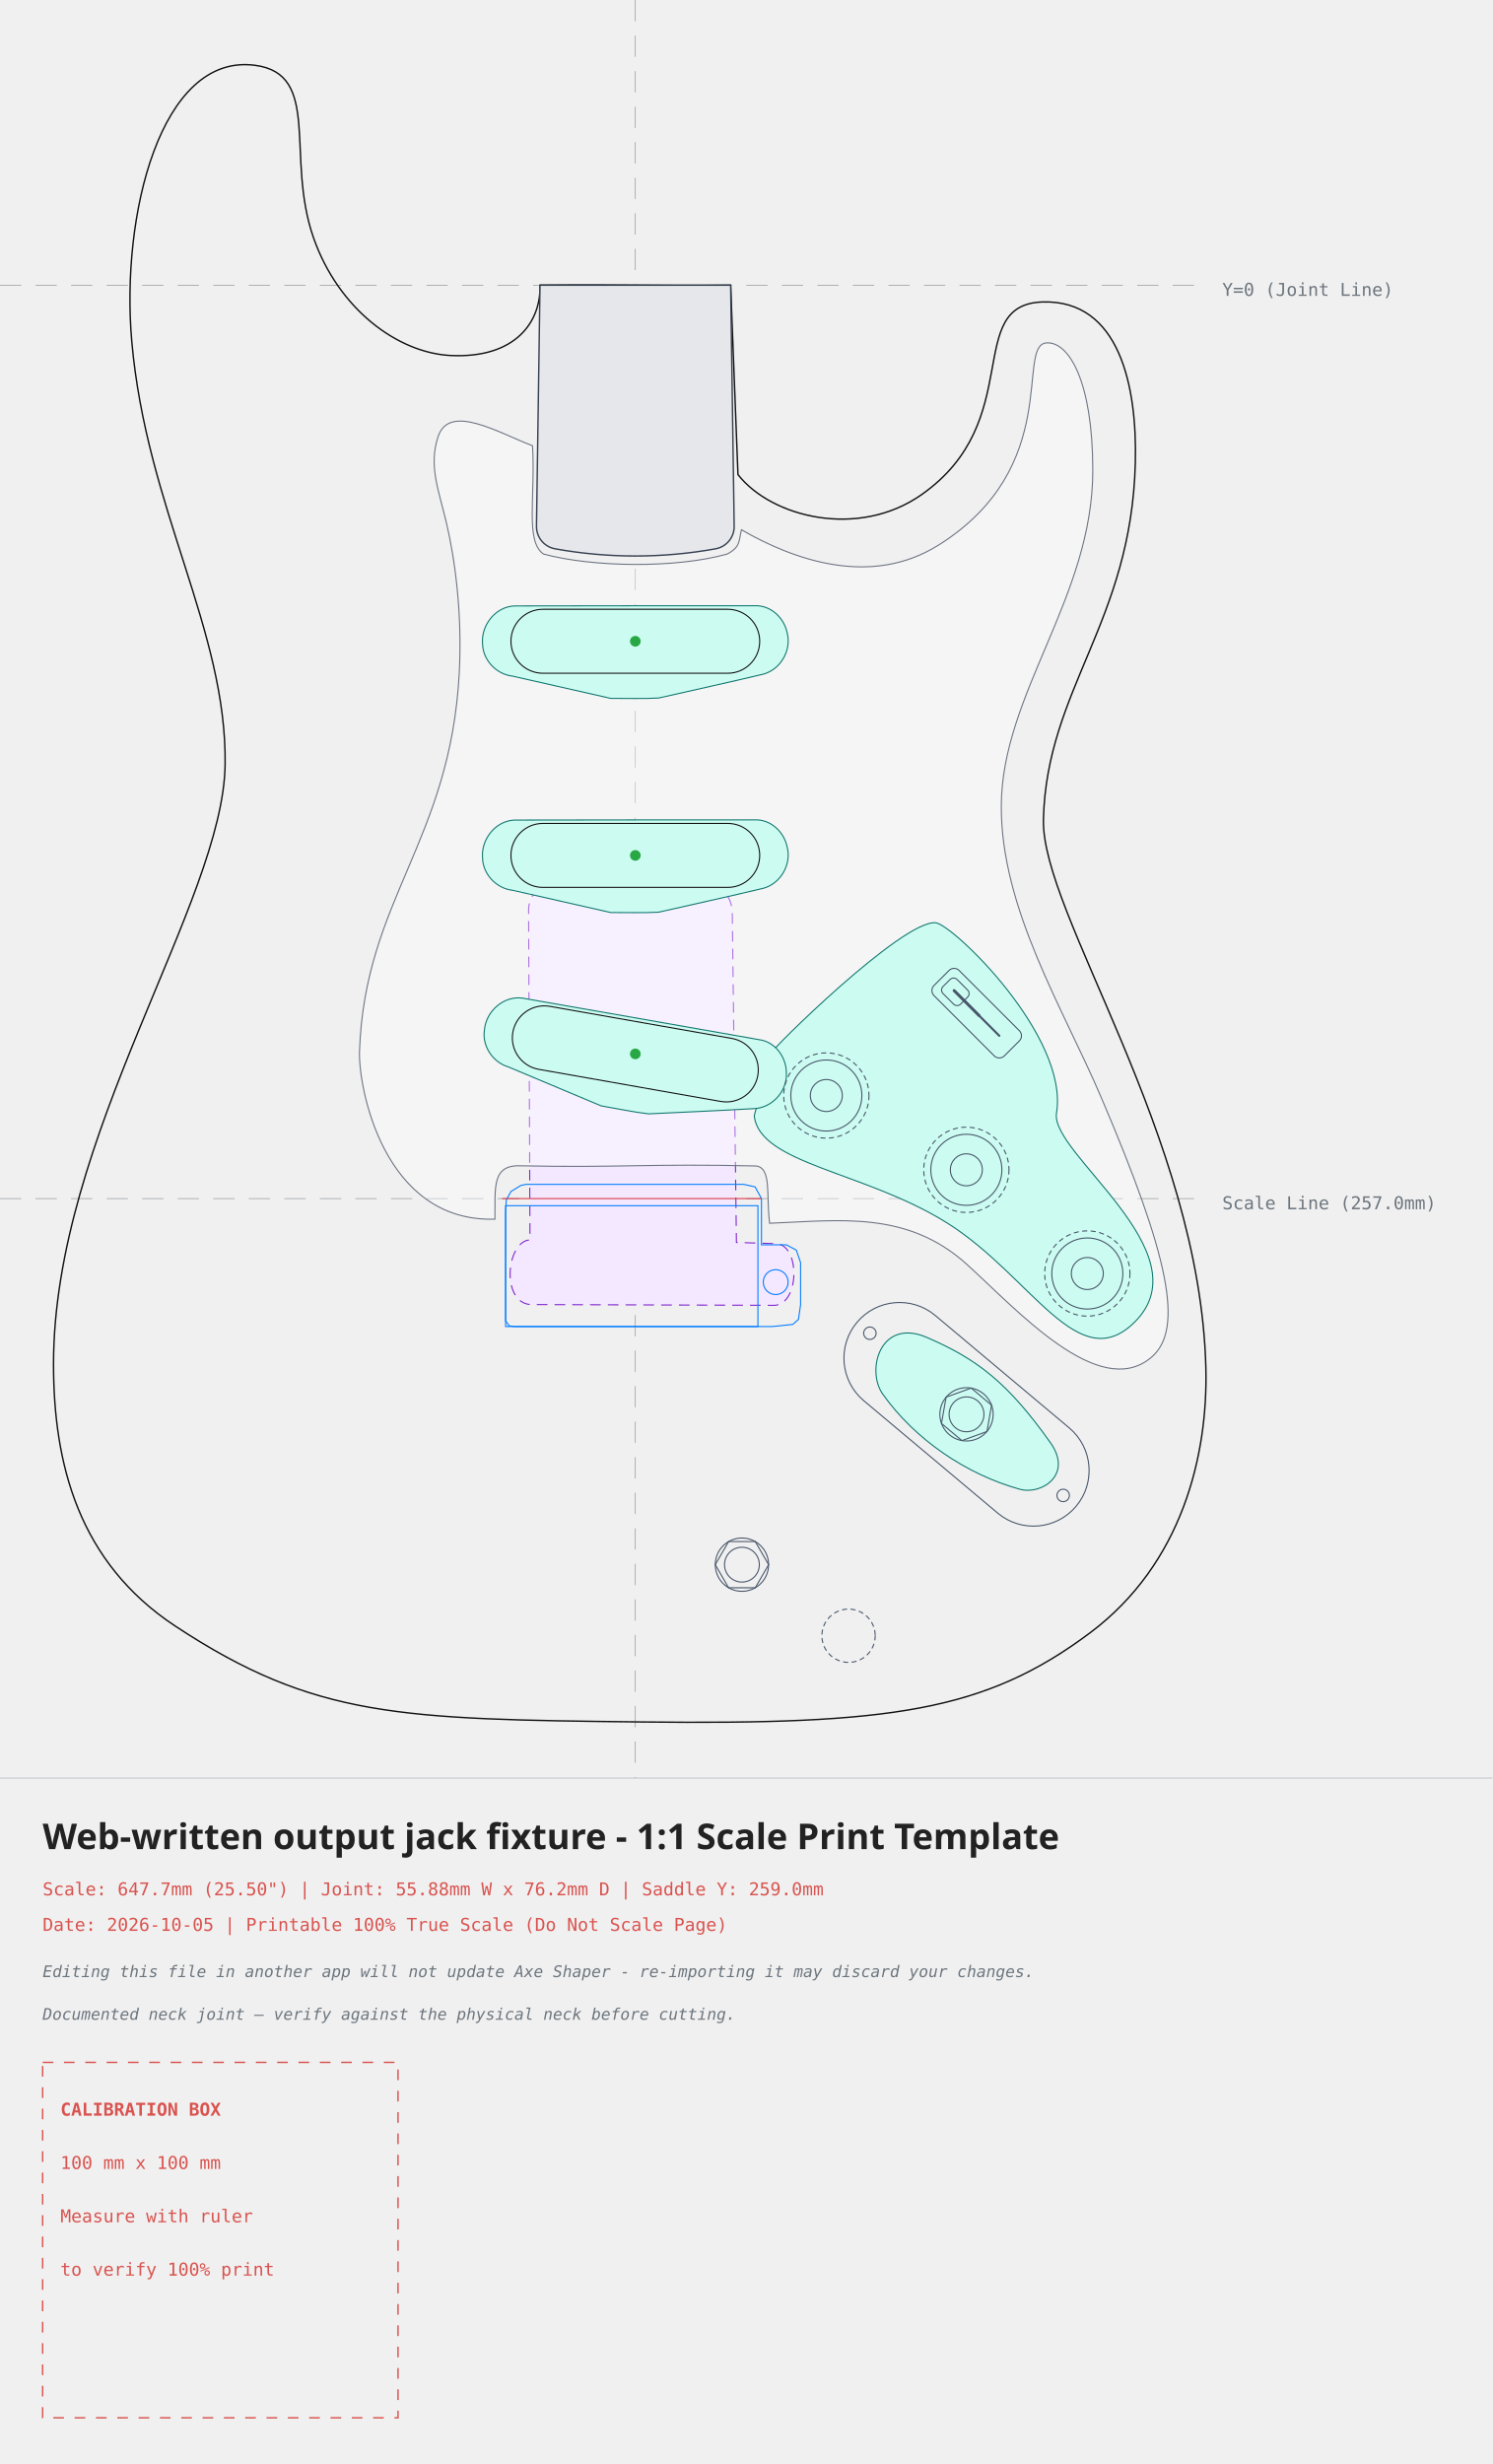
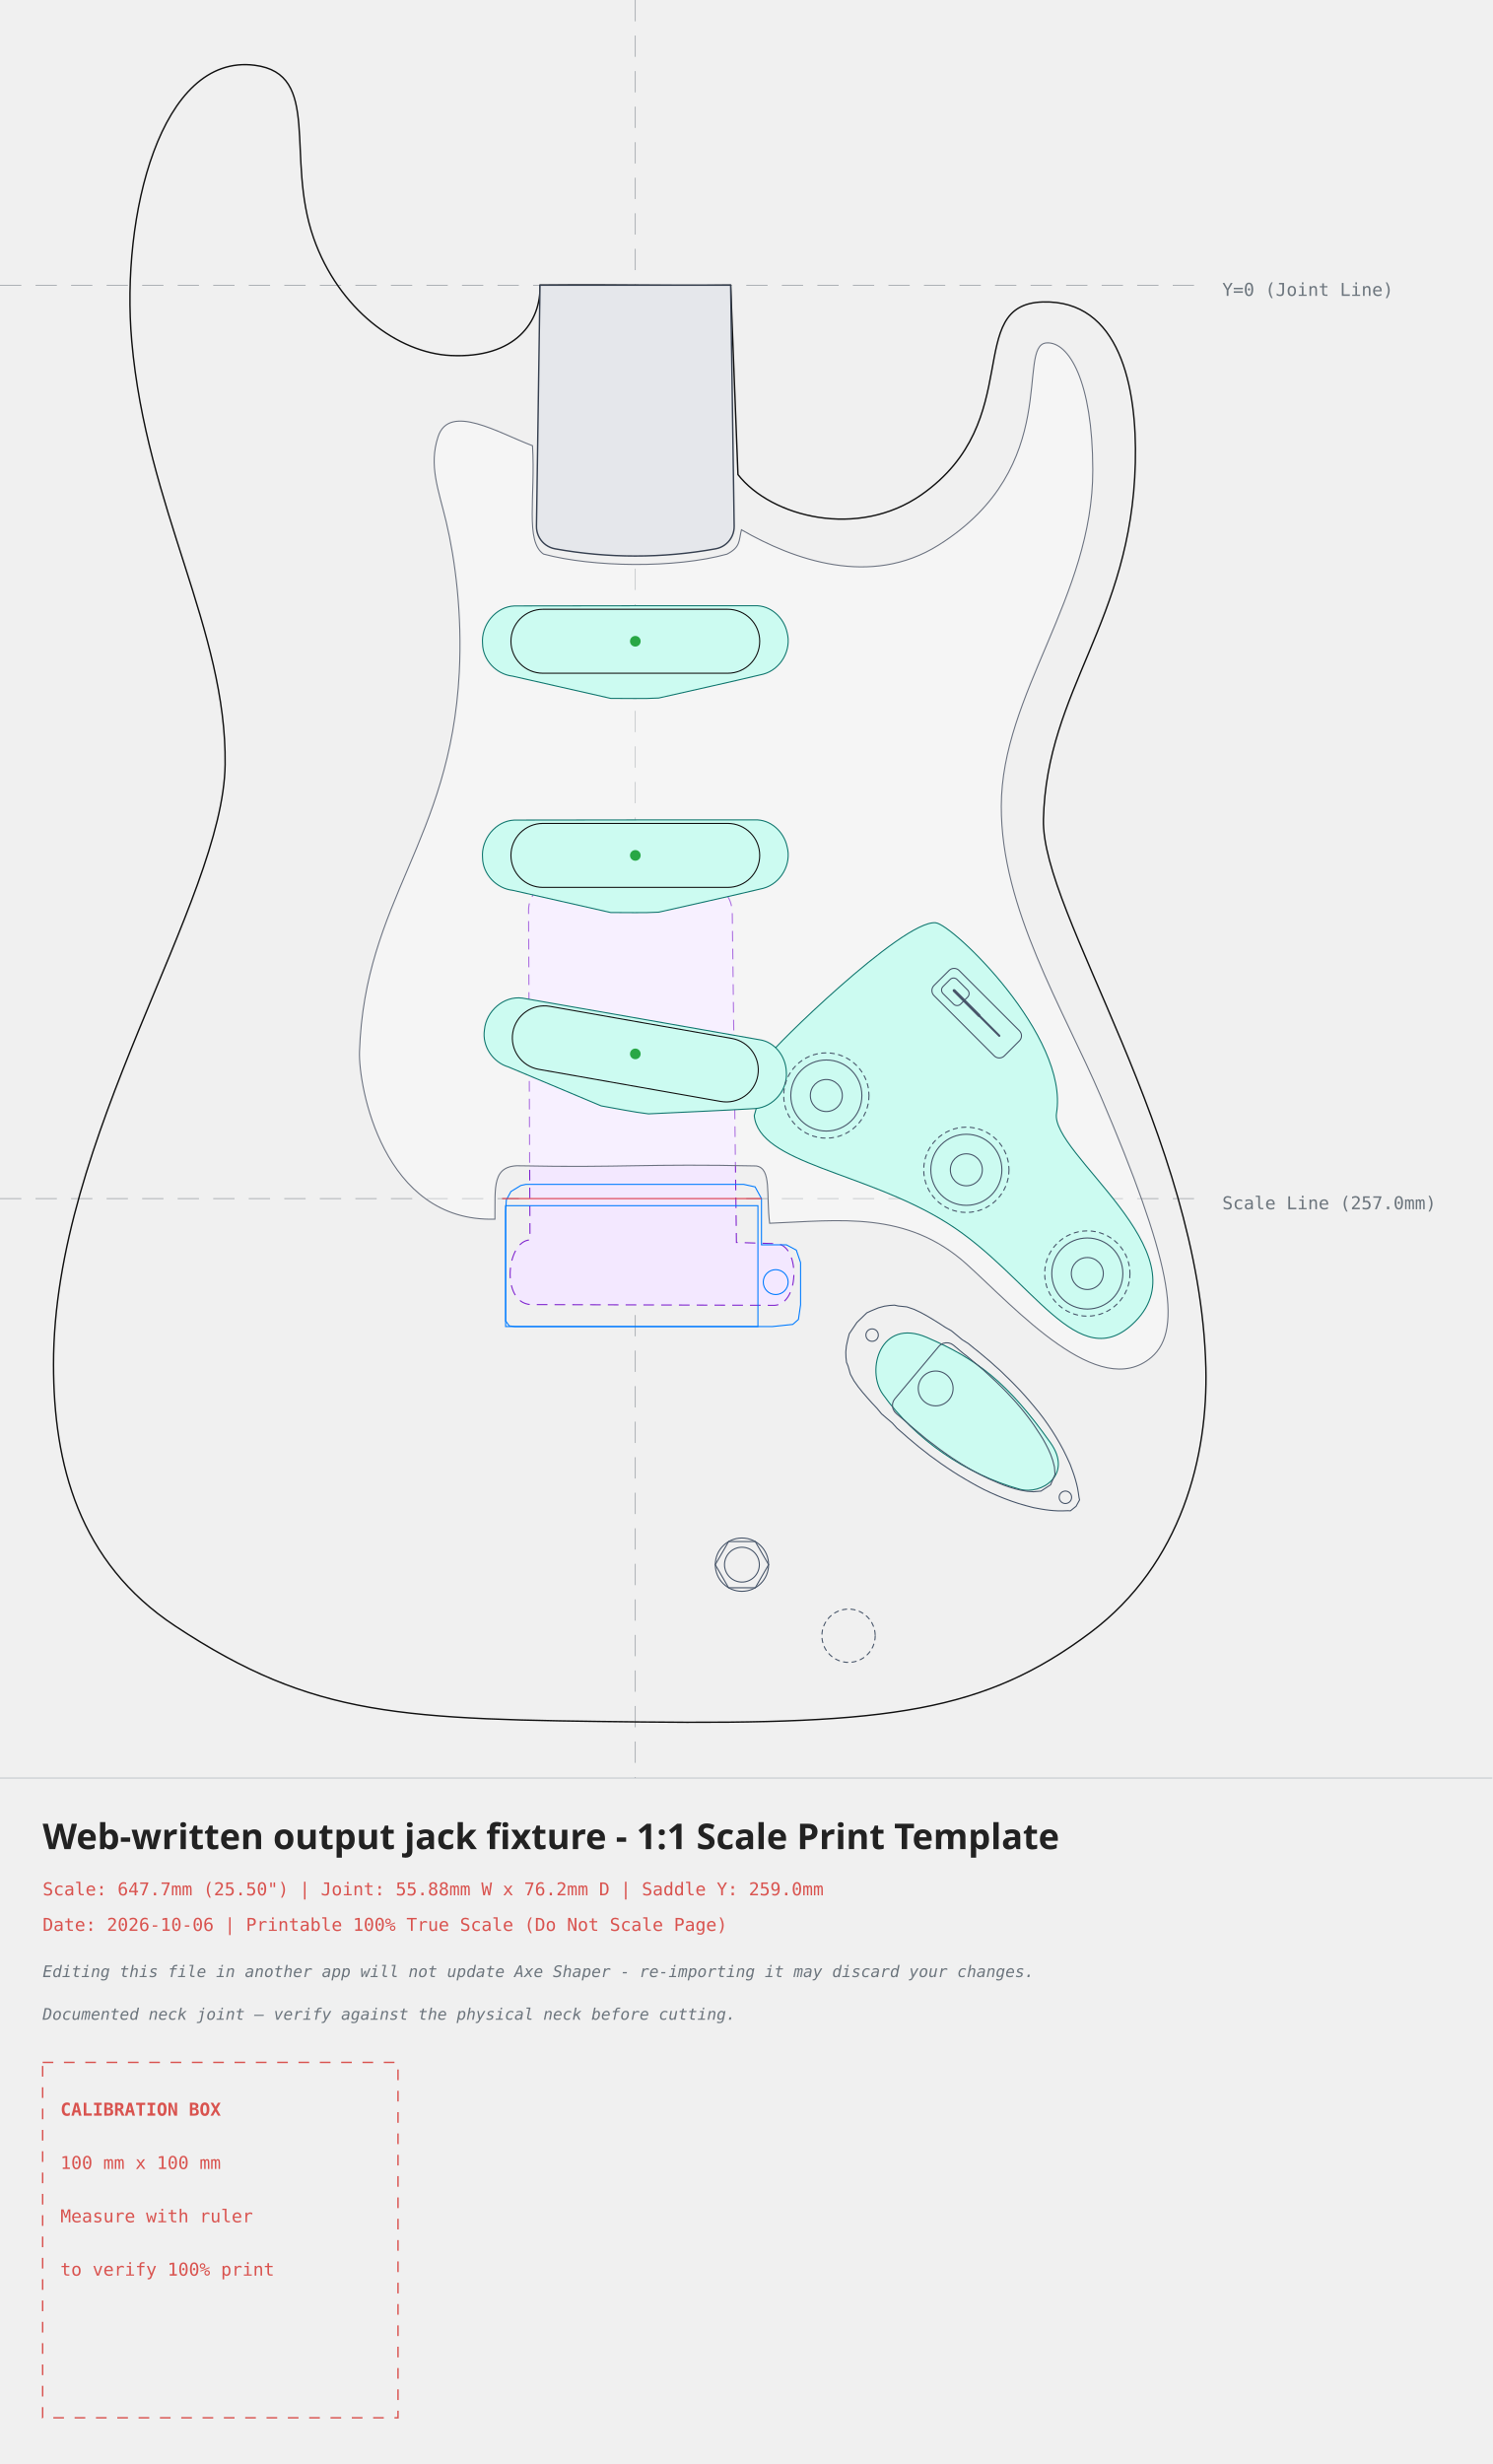
<svg xmlns="http://www.w3.org/2000/svg" width="419.94mm" height="693.28mm" viewBox="-178.78 -80.24 419.94 693.28">
  <style>
    .body-line { fill: none; stroke: #111111; stroke-width: 0.4; stroke-linecap: round; stroke-linejoin: round; }
    .edge-inset { fill: none; stroke: #555555; stroke-width: 0.3; stroke-dasharray: 3,2; }
    .neck-pocket { fill: #e5e7eb; stroke: #374151; stroke-width: 0.4; }
    .pickup-rout { fill: #ccfbf1; stroke: #0f766e; stroke-width: 0.3; }
    .pickup-cover { fill: none; stroke: #111111; stroke-width: 0.3; }
    .bridge-rout { fill: none; stroke: #007bff; stroke-width: 0.3; }
    .back-route { fill: #f3e8ff; stroke: #7e22ce; stroke-width: 0.3; stroke-dasharray: 3,2; }
    .front-route { fill: #ccfbf1; stroke: #0f766e; stroke-width: 0.3; }
    .pickguard { fill: #ffffff; fill-opacity: 0.35; stroke: #6b7280; stroke-width: 0.3; }
    .control-outline { fill: none; stroke: #475569; stroke-width: 0.3; }
    .control-body { fill: none; stroke: #475569; stroke-width: 0.3; stroke-dasharray: 1.2,1.2; stroke-linecap: round; }
    .control-slot { fill: none; stroke: #475569; stroke-width: 0.6; stroke-linecap: round; }
    .control-lever { fill: none; stroke: #475569; stroke-width: 0.8; stroke-linecap: round; }
    .control-cap { fill: none; stroke: #475569; stroke-width: 0.3; }
    .center-axis { fill: none; stroke: #6c757d; stroke-width: 0.2; stroke-dasharray: 6,4; opacity: 0.7; }
    .calibration-box { fill: none; stroke: #d9534f; stroke-width: 0.4; stroke-dasharray: 3,3; }
    .band-rule { fill: none; stroke: #adb5bd; stroke-width: 0.2; }
    .text-label { font-family: monospace, sans-serif; font-size: 5px; fill: #d9534f; }
    .disclaimer-label { font-family: monospace, sans-serif; font-size: 4.5px; font-style: italic; fill: #6c757d; }
    .axis-label { font-family: monospace, sans-serif; font-size: 5px; fill: #6c757d; }
    .title-label { font-family: sans-serif; font-size: 10px; font-weight: bold; fill: #222222; }
  </style>
  <g>
    <line x1="0" y1="-80.24" x2="0" y2="420.04" class="center-axis" />
    <line x1="-178.78" y1="0" x2="161.16" y2="0" class="center-axis" />
    <text x="165.16" y="3" class="axis-label">Y=0 (Joint Line)</text>
    <line x1="-178.78" y1="257.00" x2="161.16" y2="257.00" class="center-axis" stroke="#007bff" />
    <text x="165.16" y="260.00" class="axis-label" fill="#007bff">Scale Line (257.0mm)</text>
    <path d="M -23.21 168.63 C -23.21 168.63, 20.62 169.50, 20.62 169.50 C 25.19 169.20, 27.14 172.69, 27.28 176.52 C 27.28 176.52, 28.45 269.34, 28.45 269.34 C 28.45 269.34, 39.18 269.67, 39.18 269.67 C 46.46 269.31, 46.40 286.67, 39.22 287.03 C 39.22 287.03, -29.42 286.82, -29.42 286.82 C -37.91 286.34, -36.31 268.95, -29.64 268.62 C -29.64 268.62, -30.04 175.89, -30.04 175.89 C -30.06 171.80, -27.13 168.70, -23.21 168.63 Z" class="back-route" />
    <path d="M -26.82 0.00 C -26.54 10.29, -33.65 20.65, -51.93 19.79 C -66.81 19.08, -83.49 6.78, -90.53 -13.26 C -98.56 -36.12, -88.07 -59.47, -107.13 -61.88 C -133.65 -65.24, -144.81 -19.51, -141.71 15.71 C -137.57 62.86, -114.94 96.96, -115.43 134.86 C -115.92 173.63, -163.78 239.48, -163.72 303.72 C -163.70 331.60, -156.69 359.32, -129.46 377.28 C -90.30 403.11, -66.17 403.50, 1.98 404.26 C 71.64 405.04, 98.41 401.34, 128.02 379.13 C 153.94 359.69, 161.16 329.16, 160.55 304.63 C 158.91 238.96, 114.18 176.88, 114.84 150.29 C 115.75 113.58, 139.57 94.87, 140.70 50.00 C 141.25 28.38, 136.24 4.13, 114.70 4.72 C 92.04 5.34, 110.26 38.17, 80.47 58.99 C 62.72 71.39, 38.31 65.36, 28.88 53.29 C 28.88 53.29, 26.82 0.00, 26.82 0.00 C 5.67 0.26, -1.36 -0.24, -26.82 0.00 Z" class="body-line" />
    <path d="M -55.50 42.62 C -52.34 33.05, -38.37 41.64, -28.93 45.17 C -28.07 59.47, -31.05 72.07, -25.84 75.65 C -12.01 79.37, 11.22 79.72, 25.80 75.67 C 29.62 73.70, 29.09 71.98, 29.86 68.82 C 44.50 77.28, 66.22 85.08, 85.28 73.16 C 120.51 51.13, 106.96 16.80, 115.73 16.24 C 121.95 15.84, 128.70 26.96, 128.73 51.99 C 128.78 87.78, 103.07 114.97, 102.98 146.56 C 102.89 175.45, 120.39 203.47, 131.03 228.38 C 150.20 273.25, 154.49 293.76, 145.22 301.65 C 130.48 314.20, 107.07 287.93, 93.24 275.46 C 76.41 260.29, 57.47 263.17, 37.80 263.94 C 36.76 255.99, 38.44 248.50, 34.03 247.82 C 3.72 247.12, -4.61 248.36, -31.90 247.78 C -40.57 247.28, -39.37 253.90, -39.51 262.79 C -71.16 263.72, -77.94 225.17, -77.62 215.68 C -76.18 172.90, -52.03 156.59, -49.54 108.98 C -48.68 92.58, -50.69 77.23, -53.22 66.58 C -55.39 57.47, -58.19 50.77, -55.50 42.62 Z" class="pickguard" style="fill:#ffffff" />
    <path d="M -26.823 0 L 26.823 0 L 27.817 67.832 L 27.79 68.518 L 27.689 69.197 L 27.515 69.861 L 27.271 70.503 L 26.959 71.115 L 26.582 71.689 L 26.146 72.219 L 25.654 72.699 L 25.114 73.123 L 24.532 73.487 L 23.913 73.785 L 23.266 74.015 L 22.598 74.173 L 19.798 74.647 L 16.988 75.059 L 14.17 75.407 L 11.344 75.692 L 8.513 75.914 L 5.678 76.073 L 2.84 76.168 L 0 76.2 L -2.84 76.168 L -5.678 76.073 L -8.513 75.914 L -11.344 75.692 L -14.17 75.407 L -16.988 75.059 L -19.798 74.647 L -22.598 74.173 L -23.266 74.015 L -23.913 73.785 L -24.532 73.487 L -25.114 73.123 L -25.654 72.699 L -26.146 72.219 L -26.582 71.689 L -26.959 71.115 L -27.271 70.503 L -27.515 69.861 L -27.689 69.197 L -27.79 68.518 L -27.817 67.832 Z" class="neck-pocket" />
    <path d="M 38.33 215.99 C 37.48 215.82, 75.14 178.57, 84.49 179.39 C 89.26 179.81, 122.10 211.34, 118.52 232.97 C 116.66 244.22, 159.99 272.08, 140.66 291.60 C 124.69 307.73, 111.54 278.81, 87.76 263.87 C 64.72 249.39, 34.77 247.25, 33.47 233.65 C 33.47 233.65, 38.33 215.99, 38.33 215.99 Z" class="front-route" />
    <path d="M 82.01 296.05 C 96.01 302.08, 104.75 308.66, 116.82 325.70 C 123.25 334.77, 114.23 340.46, 108.19 338.78 C 93.11 334.59, 78.68 324.78, 69.63 312.02 C 64.83 305.26, 68.96 290.44, 82.01 296.05 Z" class="front-route" />
    <g transform="translate(0, 100.1868) rotate(0)">
      <path d="M 33.62 -9.99 C 11.07 -9.97, -11.47 -10.01, -34.01 -9.94 C -39.35 -9.73, -43.44 -4.52, -42.99 0.69 C -42.91 5.32, -39.08 9.32, -34.51 9.82 C -25.31 11.91, -16.12 14.00, -6.93 16.07 C -2.43 16.04, 2.10 16.23, 6.58 15.97 C 16.39 13.73, 26.22 11.60, 36.00 9.26 C 40.94 7.93, 44.06 2.43, 42.70 -2.49 C 41.80 -6.68, 38.04 -10.19, 33.62 -9.99 C 33.62 -9.99, 33.62 -9.99, 33.62 -9.99 Z" class="pickup-rout" />
      <rect x="-35.00" y="-9.00" width="70.00" height="18.00" rx="9.00" ry="9.00" class="pickup-cover" />
      <circle cx="0" cy="0" r="1.5" fill="#28a745" />
    </g>
    <g transform="translate(0, 160.4391) rotate(0)">
      <path d="M 33.62 -9.99 C 11.07 -9.97, -11.47 -10.01, -34.01 -9.94 C -39.35 -9.73, -43.44 -4.52, -42.99 0.69 C -42.91 5.32, -39.08 9.32, -34.51 9.82 C -25.31 11.91, -16.12 14.00, -6.93 16.07 C -2.43 16.04, 2.10 16.23, 6.58 15.97 C 16.39 13.73, 26.22 11.60, 36.00 9.26 C 40.94 7.93, 44.06 2.43, 42.70 -2.49 C 41.80 -6.68, 38.04 -10.19, 33.62 -9.99 C 33.62 -9.99, 33.62 -9.99, 33.62 -9.99 Z" class="pickup-rout" />
      <rect x="-35.00" y="-9.00" width="70.00" height="18.00" rx="9.00" ry="9.00" class="pickup-cover" />
      <circle cx="0" cy="0" r="1.5" fill="#28a745" />
    </g>
    <g transform="translate(0, 216.2878) rotate(10)">
      <path d="M 33.62 -9.99 C 11.07 -9.97, -11.47 -10.01, -34.01 -9.94 C -39.35 -9.73, -43.44 -4.52, -42.99 0.69 C -42.91 5.32, -39.08 9.32, -34.51 9.82 C -25.31 11.91, -16.12 14.00, -6.93 16.07 C -2.43 16.04, 2.10 16.23, 6.58 15.97 C 16.39 13.73, 26.22 11.60, 36.00 9.26 C 40.94 7.93, 44.06 2.43, 42.70 -2.49 C 41.80 -6.68, 38.04 -10.19, 33.62 -9.99 C 33.62 -9.99, 33.62 -9.99, 33.62 -9.99 Z" class="pickup-rout" />
      <rect x="-35.00" y="-9.00" width="70.00" height="18.00" rx="9.00" ry="9.00" class="pickup-cover" />
      <circle cx="0" cy="0" r="1.5" fill="#28a745" />
    </g>
    <g id="control-knobs">
      <g transform="translate(53.75, 228.00)" data-knob-style="generic">
        <circle cx="0" cy="0" r="12.00" class="control-body" />
        <circle cx="0" cy="0" r="10.00" class="control-outline" />
        <circle cx="0" cy="0" r="4.50" class="control-outline" />
      </g>
      <g transform="translate(93.15, 248.90)" data-knob-style="generic">
        <circle cx="0" cy="0" r="12.00" class="control-body" />
        <circle cx="0" cy="0" r="10.00" class="control-outline" />
        <circle cx="0" cy="0" r="4.50" class="control-outline" />
      </g>
      <g transform="translate(127.19, 278.08)" data-knob-style="generic">
        <circle cx="0" cy="0" r="12.00" class="control-body" />
        <circle cx="0" cy="0" r="10.00" class="control-outline" />
        <circle cx="0" cy="0" r="4.50" class="control-outline" />
      </g>
    </g>
    <g id="control-switches">
      <g transform="translate(96.06, 204.83) rotate(-45.00)" data-switch-type="fender_blade">
        <rect x="-5" y="-14" width="10" height="28" rx="2" class="control-outline" />
        <line x1="0" y1="-9" x2="0" y2="9" class="control-slot" />
        <line x1="0" y1="1" x2="0" y2="-9" class="control-lever" />
        <rect x="-2.8" y="-12" width="5.6" height="7" rx="1.4" class="control-cap" />
      </g>
    </g>
    <g id="control-jacks">
      <g transform="translate(93.20, 317.70) rotate(40.00)" data-jack-style="strat_plate">
-         <rect x="-40.25" y="-15.65" width="80.50" height="31.30" rx="15.65" class="control-outline" />
-         <circle cx="-35.50" cy="0.00" r="1.75" class="control-outline" />
-         <circle cx="35.50" cy="0.00" r="1.75" class="control-outline" />
-         <circle cx="0" cy="0" r="7.50" class="control-outline" />
-         <polygon points="7.51,0.00 3.75,6.50 -3.75,6.50 -7.51,0.00 -3.75,-6.50 3.75,-6.50" class="control-outline" />
-         <circle cx="0" cy="0" r="4.90" class="control-outline" />
+         <polygon points="-40.25,0.00 -39.85,-3.84 -39.26,-5.09 -38.26,-7.01 -37.27,-8.44 -36.27,-9.55 -35.28,-10.50 -34.29,-11.01 -32.30,-12.36 -30.31,-13.14 -28.32,-13.66 -26.34,-14.06 -24.35,-14.38 -22.36,-14.67 -20.37,-14.90 -18.39,-15.27 -16.40,-15.29 -14.41,-15.30 -12.42,-15.58 -10.44,-15.60 -8.45,-15.65 -6.46,-15.65 -4.47,-15.65 -2.48,-15.58 -0.50,-15.52 1.49,-15.37 3.48,-15.23 5.47,-15.03 7.45,-14.81 9.44,-14.54 11.43,-14.22 13.42,-13.87 15.40,-13.49 17.39,-13.05 19.38,-12.53 21.37,-11.95 23.35,-11.31 25.34,-10.60 27.33,-9.82 29.32,-8.94 31.31,-8.00 33.29,-6.87 34.29,-6.27 35.28,-5.63 36.27,-4.94 37.27,-4.19 38.26,-3.35 39.26,-2.45 39.85,-2.00 40.25,0.00 39.85,2.00 39.26,2.45 38.26,3.35 37.27,4.19 36.27,4.94 35.28,5.63 34.29,6.27 33.29,6.87 31.31,8.00 29.32,8.94 27.33,9.82 25.34,10.60 23.35,11.31 21.37,11.95 19.38,12.53 17.39,13.05 15.40,13.49 13.42,13.87 11.43,14.22 9.44,14.54 7.45,14.81 5.47,15.03 3.48,15.23 1.49,15.37 -0.50,15.52 -2.48,15.58 -4.47,15.65 -6.46,15.65 -8.45,15.65 -10.44,15.60 -12.42,15.58 -14.41,15.30 -16.40,15.29 -18.39,15.27 -20.37,14.90 -22.36,14.67 -24.35,14.38 -26.34,14.06 -28.32,13.66 -30.31,13.14 -32.30,12.36 -34.29,11.01 -35.28,10.50 -36.27,9.55 -37.27,8.44 -38.26,7.01 -39.26,5.09 -39.85,3.84" class="control-outline" />
+         <polygon points="-18.26,-9.66 -18.16,-10.40 -17.86,-11.10 -17.38,-11.69 -16.77,-12.16 -16.05,-12.44 -15.28,-12.54 -14.78,-12.54 -13.29,-12.54 -11.80,-12.54 -10.31,-12.60 -8.82,-12.61 -7.32,-12.61 -5.83,-12.61 -4.34,-12.61 -2.85,-12.54 -1.36,-12.46 0.13,-12.40 1.62,-12.29 3.11,-12.17 4.60,-12.03 6.09,-11.85 7.58,-11.66 9.07,-11.44 10.56,-11.18 12.06,-10.90 13.55,-10.58 15.04,-10.23 16.53,-9.85 18.02,-9.40 19.51,-8.96 21.00,-8.47 22.49,-7.90 23.98,-7.26 25.47,-6.52 26.96,-5.64 28.45,-4.57 29.94,-3.07 30.87,0.00 29.94,3.07 28.45,4.57 26.96,5.64 25.47,6.52 23.98,7.26 22.49,7.90 21.00,8.47 19.51,8.96 18.02,9.40 16.53,9.85 15.04,10.23 13.55,10.58 12.06,10.90 10.56,11.18 9.07,11.44 7.58,11.66 6.09,11.85 4.60,12.03 3.11,12.17 1.62,12.29 0.13,12.40 -1.36,12.46 -2.85,12.54 -4.34,12.61 -5.83,12.61 -7.32,12.61 -8.82,12.61 -10.31,12.60 -11.80,12.54 -13.29,12.54 -14.78,12.54 -15.28,12.54 -16.05,12.44 -16.77,12.16 -17.38,11.69 -17.86,11.10 -18.16,10.40 -18.26,9.66" class="control-outline" />
+         <circle cx="-34.68" cy="0.00" r="1.75" class="control-outline" />
+         <circle cx="36.32" cy="0.00" r="1.75" class="control-outline" />
+         <circle cx="-11.33" cy="0.00" r="4.90" class="control-outline" />
      </g>
      <g transform="translate(30.00, 360.00)" data-jack-style="direct">
        <circle cx="0" cy="0" r="7.50" class="control-outline" />
        <polygon points="7.51,0.00 3.75,6.50 -3.75,6.50 -7.51,0.00 -3.75,-6.50 3.75,-6.50" class="control-outline" />
        <circle cx="0" cy="0" r="4.90" class="control-outline" />
      </g>
      <g transform="translate(60.00, 380.00)" data-jack-style="side_mounted">
        <circle cx="0" cy="0" r="7.50" class="control-body" />
      </g>
    </g>
    <g id="bridge-hardware">
      <path d="M -36.50 291.40 L -36.50 260.60 L -36.30 257.40 L -35.00 255.00 L -32.20 253.30 L -30.80 253.00 L 30.50 253.00 L 33.70 253.70 L 35.50 257.00 L 35.50 270.00 L 42.50 270.00 L 45.30 271.50 L 46.50 275.00 L 46.50 286.90 L 45.90 291.00 L 44.30 292.40 L 38.60 293.00 L -33.90 293.00 L -35.50 292.80 Z" class="bridge-rout" />
      <rect x="-36.50" y="259.00" width="71.00" height="34.00" rx="0.00" ry="0.00" class="bridge-rout" />
      <circle cx="39.50" cy="280.50" r="3.50" class="bridge-rout" />
      <line x1="-37.50" y1="257.00" x2="35.50" y2="257.00" stroke="#dc3545" stroke-width="0.3" />
      <g transform="translate(0, 259.00)" />
    </g>
  </g>
  <g>
    <line x1="-178.78" y1="420.04" x2="241.16" y2="420.04" class="band-rule" />
    <text x="-166.78" y="440.04" class="title-label">Web-written output jack fixture - 1:1 Scale Print Template</text>
    <text x="-166.78" y="453.04" class="text-label">Scale: 647.7mm (25.50") | Joint: 55.88mm W x 76.2mm D | Saddle Y: 259.0mm</text>
-     <text x="-166.78" y="463.04" class="text-label">Date: 2026-10-05 | Printable 100% True Scale (Do Not Scale Page)</text>
+     <text x="-166.78" y="463.04" class="text-label">Date: 2026-10-06 | Printable 100% True Scale (Do Not Scale Page)</text>
    <text x="-166.78" y="476.04" class="disclaimer-label">Editing this file in another app will not update Axe Shaper - re-importing it may discard your changes.</text>
    <text x="-166.78" y="488.04" class="disclaimer-label">Documented neck joint — verify against the physical neck before cutting.</text>
    <g transform="translate(-166.78, 500.04)">
      <rect x="0" y="0" width="100" height="100" class="calibration-box" />
      <text x="5" y="15" class="text-label" font-weight="bold">CALIBRATION BOX</text>
      <text x="5" y="30" class="text-label">100 mm x 100 mm</text>
      <text x="5" y="45" class="text-label">Measure with ruler</text>
      <text x="5" y="60" class="text-label">to verify 100% print</text>
    </g>
  </g>
</svg>
